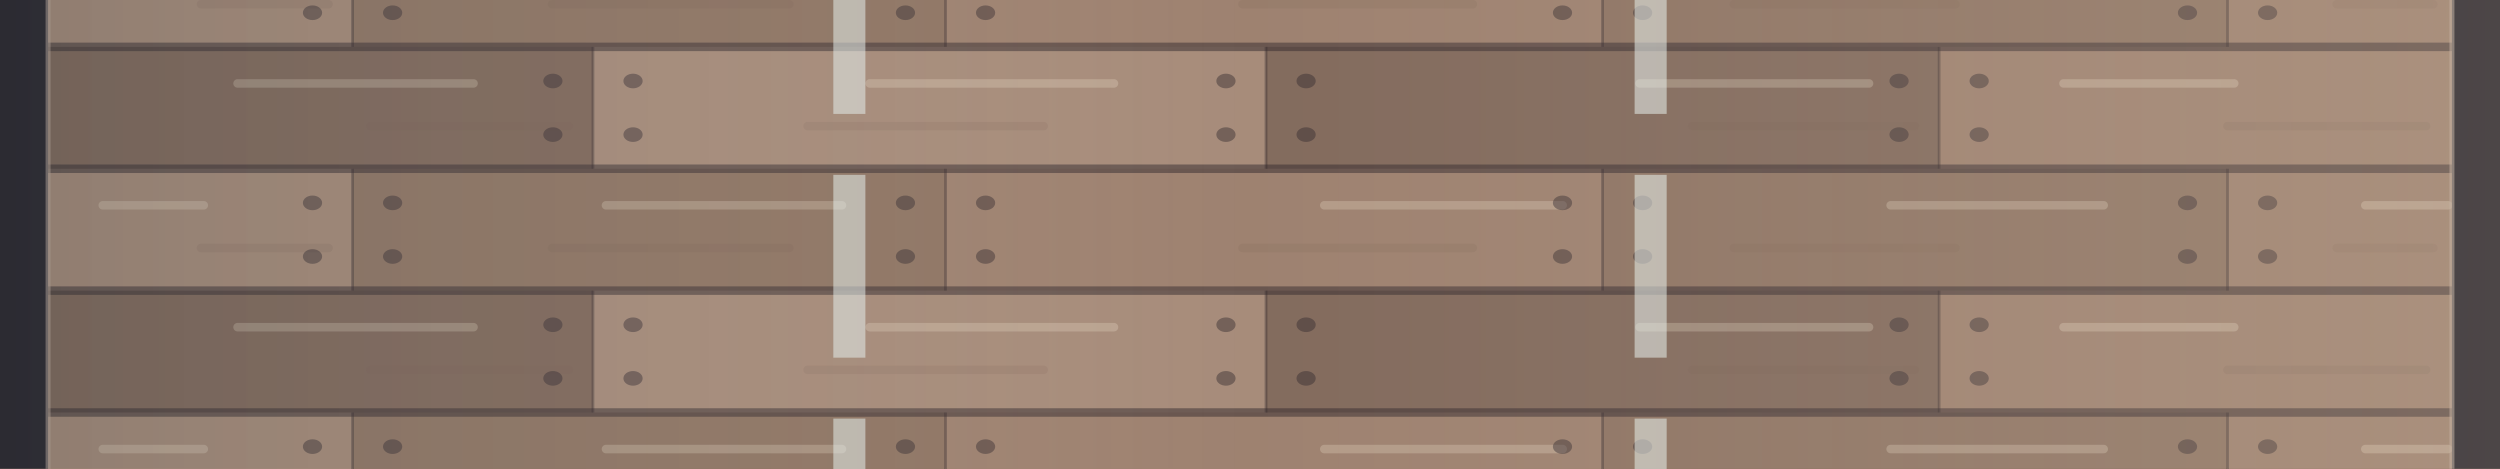
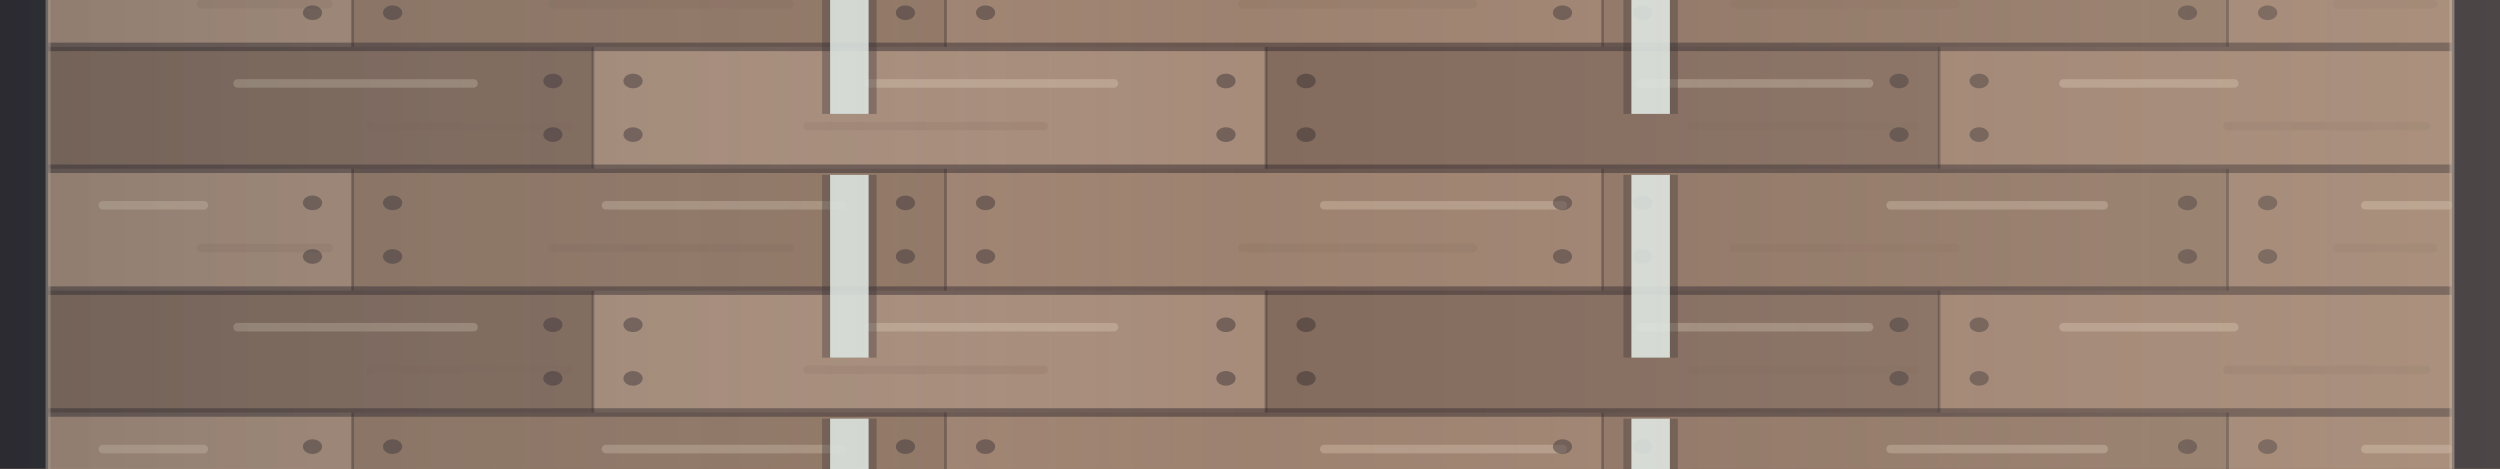
<svg xmlns="http://www.w3.org/2000/svg" width="816" height="153" viewBox="0 0 816 153">
  <rect width="816" height="153" fill="#8E7362" />
  <rect x="0" y="-64.26" width="193.54" height="40.38" fill="#826a5c" />
  <rect x="193.54" y="-64.26" width="219.69" height="40.38" fill="#a78c7a" />
  <rect x="413.23" y="-64.26" width="219.69" height="40.38" fill="#836b5d" />
  <rect x="632.92" y="-64.26" width="183.08" height="40.38" fill="#9d816f" />
  <rect x="0" y="-24.48" width="115.08" height="40.38" fill="#a58a78" />
  <rect x="115.08" y="-24.48" width="193.54" height="40.38" fill="#907664" />
  <rect x="308.62" y="-24.48" width="214.46" height="40.38" fill="#9e8270" />
  <rect x="523.08" y="-24.48" width="204" height="40.38" fill="#8f7564" />
  <rect x="727.08" y="-24.48" width="88.92" height="40.38" fill="#9c806e" />
  <rect x="0" y="15.3" width="193.54" height="40.38" fill="#826a5c" />
  <rect x="193.54" y="15.3" width="219.69" height="40.38" fill="#a78c7a" />
  <rect x="413.23" y="15.3" width="219.69" height="40.38" fill="#836b5d" />
  <rect x="632.92" y="15.3" width="183.08" height="40.38" fill="#9d816f" />
  <rect x="0" y="55.08" width="115.08" height="40.38" fill="#a58a78" />
  <rect x="115.08" y="55.08" width="193.54" height="40.38" fill="#907664" />
  <rect x="308.62" y="55.08" width="214.46" height="40.38" fill="#9e8270" />
  <rect x="523.08" y="55.08" width="204" height="40.38" fill="#8f7564" />
  <rect x="727.08" y="55.08" width="88.92" height="40.38" fill="#9c806e" />
  <rect x="0" y="94.86" width="193.54" height="40.38" fill="#826a5c" />
  <rect x="193.54" y="94.86" width="219.69" height="40.38" fill="#a78c7a" />
  <rect x="413.23" y="94.86" width="219.69" height="40.38" fill="#836b5d" />
  <rect x="632.92" y="94.86" width="183.08" height="40.38" fill="#9d816f" />
  <rect x="0" y="134.64" width="115.08" height="40.38" fill="#a58a78" />
  <rect x="115.08" y="134.64" width="193.54" height="40.38" fill="#907664" />
  <rect x="308.62" y="134.64" width="214.46" height="40.38" fill="#9e8270" />
  <rect x="523.08" y="134.64" width="204" height="40.38" fill="#8f7564" />
  <rect x="727.08" y="134.64" width="88.92" height="40.38" fill="#9c806e" />
  <rect x="0" y="174.42" width="193.54" height="40.38" fill="#826a5c" />
  <rect x="193.54" y="174.42" width="219.69" height="40.38" fill="#a78c7a" />
  <rect x="413.23" y="174.42" width="219.69" height="40.38" fill="#836b5d" />
  <rect x="632.92" y="174.42" width="183.08" height="40.38" fill="#9d816f" />
  <rect x="0" y="214.2" width="115.08" height="40.38" fill="#a58a78" />
  <rect x="115.08" y="214.2" width="193.54" height="40.38" fill="#907664" />
  <rect x="308.62" y="214.2" width="214.46" height="40.38" fill="#9e8270" />
  <rect x="523.08" y="214.2" width="204" height="40.38" fill="#8f7564" />
  <rect x="727.08" y="214.2" width="88.92" height="40.38" fill="#9c806e" />
  <path d="M77.54 -52.33H154.57" stroke="#FFF6DE" stroke-opacity="0.22" stroke-width="2.78" stroke-linecap="round" />
  <path d="M120.87 -38.4H185.69" stroke="#786255" stroke-opacity="0.16" stroke-width="2.78" stroke-linecap="round" />
  <path d="M283.88 -52.33H363.6" stroke="#FFF6DE" stroke-opacity="0.22" stroke-width="2.78" stroke-linecap="round" />
  <path d="M263.6 -38.4H340.66" stroke="#786255" stroke-opacity="0.16" stroke-width="2.78" stroke-linecap="round" />
  <path d="M535.16 -52.33H610.06" stroke="#FFF6DE" stroke-opacity="0.22" stroke-width="2.78" stroke-linecap="round" />
  <path d="M552.25 -38.4H625.08" stroke="#786255" stroke-opacity="0.16" stroke-width="2.78" stroke-linecap="round" />
  <path d="M673.52 -52.33H729.26" stroke="#FFF6DE" stroke-opacity="0.22" stroke-width="2.78" stroke-linecap="round" />
  <path d="M727.03 -38.4H791.9" stroke="#786255" stroke-opacity="0.16" stroke-width="2.78" stroke-linecap="round" />
  <path d="M33.54 -12.55H66.52" stroke="#FFF6DE" stroke-opacity="0.22" stroke-width="2.78" stroke-linecap="round" />
  <path d="M65.6 1.38H107.23" stroke="#786255" stroke-opacity="0.16" stroke-width="2.78" stroke-linecap="round" />
  <path d="M197.79 -12.55H274.82" stroke="#FFF6DE" stroke-opacity="0.22" stroke-width="2.78" stroke-linecap="round" />
  <path d="M180.14 1.38H257.67" stroke="#786255" stroke-opacity="0.16" stroke-width="2.78" stroke-linecap="round" />
  <path d="M432.24 -12.55H510.06" stroke="#FFF6DE" stroke-opacity="0.22" stroke-width="2.78" stroke-linecap="round" />
  <path d="M405.53 1.38H480.75" stroke="#786255" stroke-opacity="0.16" stroke-width="2.78" stroke-linecap="round" />
  <path d="M617.1 -12.55H686.65" stroke="#FFF6DE" stroke-opacity="0.22" stroke-width="2.78" stroke-linecap="round" />
  <path d="M565.91 1.38H638.26" stroke="#786255" stroke-opacity="0.16" stroke-width="2.78" stroke-linecap="round" />
  <path d="M772.03 -12.55H799.11" stroke="#FFF6DE" stroke-opacity="0.22" stroke-width="2.78" stroke-linecap="round" />
  <path d="M762.7 1.38H794.22" stroke="#786255" stroke-opacity="0.16" stroke-width="2.78" stroke-linecap="round" />
  <path d="M77.54 27.23H154.57" stroke="#FFF6DE" stroke-opacity="0.22" stroke-width="2.78" stroke-linecap="round" />
  <path d="M120.87 41.16H185.69" stroke="#786255" stroke-opacity="0.16" stroke-width="2.78" stroke-linecap="round" />
  <path d="M283.88 27.23H363.6" stroke="#FFF6DE" stroke-opacity="0.22" stroke-width="2.78" stroke-linecap="round" />
  <path d="M263.6 41.16H340.66" stroke="#786255" stroke-opacity="0.16" stroke-width="2.78" stroke-linecap="round" />
  <path d="M535.16 27.23H610.06" stroke="#FFF6DE" stroke-opacity="0.22" stroke-width="2.78" stroke-linecap="round" />
  <path d="M552.25 41.16H625.08" stroke="#786255" stroke-opacity="0.16" stroke-width="2.78" stroke-linecap="round" />
  <path d="M673.52 27.23H729.26" stroke="#FFF6DE" stroke-opacity="0.22" stroke-width="2.78" stroke-linecap="round" />
  <path d="M727.03 41.16H791.9" stroke="#786255" stroke-opacity="0.16" stroke-width="2.78" stroke-linecap="round" />
  <path d="M33.54 67.01H66.52" stroke="#FFF6DE" stroke-opacity="0.22" stroke-width="2.78" stroke-linecap="round" />
  <path d="M65.6 80.94H107.23" stroke="#786255" stroke-opacity="0.16" stroke-width="2.78" stroke-linecap="round" />
  <path d="M197.79 67.01H274.82" stroke="#FFF6DE" stroke-opacity="0.22" stroke-width="2.78" stroke-linecap="round" />
  <path d="M180.14 80.94H257.67" stroke="#786255" stroke-opacity="0.16" stroke-width="2.78" stroke-linecap="round" />
  <path d="M432.24 67.01H510.06" stroke="#FFF6DE" stroke-opacity="0.22" stroke-width="2.78" stroke-linecap="round" />
  <path d="M405.53 80.94H480.75" stroke="#786255" stroke-opacity="0.16" stroke-width="2.78" stroke-linecap="round" />
  <path d="M617.1 67.01H686.65" stroke="#FFF6DE" stroke-opacity="0.22" stroke-width="2.78" stroke-linecap="round" />
  <path d="M565.91 80.94H638.26" stroke="#786255" stroke-opacity="0.16" stroke-width="2.78" stroke-linecap="round" />
  <path d="M772.03 67.01H799.11" stroke="#FFF6DE" stroke-opacity="0.22" stroke-width="2.78" stroke-linecap="round" />
  <path d="M762.7 80.94H794.22" stroke="#786255" stroke-opacity="0.16" stroke-width="2.78" stroke-linecap="round" />
  <path d="M77.54 106.79H154.57" stroke="#FFF6DE" stroke-opacity="0.22" stroke-width="2.78" stroke-linecap="round" />
  <path d="M120.87 120.72H185.69" stroke="#786255" stroke-opacity="0.16" stroke-width="2.78" stroke-linecap="round" />
  <path d="M283.88 106.79H363.6" stroke="#FFF6DE" stroke-opacity="0.22" stroke-width="2.78" stroke-linecap="round" />
  <path d="M263.6 120.72H340.66" stroke="#786255" stroke-opacity="0.16" stroke-width="2.78" stroke-linecap="round" />
  <path d="M535.16 106.79H610.06" stroke="#FFF6DE" stroke-opacity="0.22" stroke-width="2.78" stroke-linecap="round" />
  <path d="M552.25 120.72H625.08" stroke="#786255" stroke-opacity="0.16" stroke-width="2.78" stroke-linecap="round" />
  <path d="M673.52 106.79H729.26" stroke="#FFF6DE" stroke-opacity="0.22" stroke-width="2.78" stroke-linecap="round" />
  <path d="M727.03 120.72H791.9" stroke="#786255" stroke-opacity="0.16" stroke-width="2.78" stroke-linecap="round" />
  <path d="M33.54 146.57H66.52" stroke="#FFF6DE" stroke-opacity="0.22" stroke-width="2.78" stroke-linecap="round" />
  <path d="M65.6 160.5H107.23" stroke="#786255" stroke-opacity="0.16" stroke-width="2.78" stroke-linecap="round" />
  <path d="M197.79 146.57H274.82" stroke="#FFF6DE" stroke-opacity="0.22" stroke-width="2.78" stroke-linecap="round" />
  <path d="M180.14 160.5H257.67" stroke="#786255" stroke-opacity="0.16" stroke-width="2.78" stroke-linecap="round" />
  <path d="M432.24 146.57H510.06" stroke="#FFF6DE" stroke-opacity="0.22" stroke-width="2.78" stroke-linecap="round" />
  <path d="M405.53 160.5H480.75" stroke="#786255" stroke-opacity="0.16" stroke-width="2.78" stroke-linecap="round" />
  <path d="M617.1 146.57H686.65" stroke="#FFF6DE" stroke-opacity="0.22" stroke-width="2.78" stroke-linecap="round" />
  <path d="M565.91 160.5H638.26" stroke="#786255" stroke-opacity="0.16" stroke-width="2.78" stroke-linecap="round" />
  <path d="M772.03 146.57H799.11" stroke="#FFF6DE" stroke-opacity="0.22" stroke-width="2.78" stroke-linecap="round" />
  <path d="M762.7 160.5H794.22" stroke="#786255" stroke-opacity="0.16" stroke-width="2.78" stroke-linecap="round" />
  <path d="M77.54 186.35H154.57" stroke="#FFF6DE" stroke-opacity="0.22" stroke-width="2.78" stroke-linecap="round" />
  <path d="M120.87 200.28H185.69" stroke="#786255" stroke-opacity="0.16" stroke-width="2.78" stroke-linecap="round" />
  <path d="M283.88 186.35H363.6" stroke="#FFF6DE" stroke-opacity="0.22" stroke-width="2.78" stroke-linecap="round" />
  <path d="M263.6 200.28H340.66" stroke="#786255" stroke-opacity="0.16" stroke-width="2.78" stroke-linecap="round" />
  <path d="M535.16 186.35H610.06" stroke="#FFF6DE" stroke-opacity="0.22" stroke-width="2.78" stroke-linecap="round" />
  <path d="M552.25 200.28H625.08" stroke="#786255" stroke-opacity="0.16" stroke-width="2.78" stroke-linecap="round" />
  <path d="M673.52 186.35H729.26" stroke="#FFF6DE" stroke-opacity="0.22" stroke-width="2.78" stroke-linecap="round" />
  <path d="M727.03 200.28H791.9" stroke="#786255" stroke-opacity="0.16" stroke-width="2.78" stroke-linecap="round" />
  <path d="M33.54 226.13H66.52" stroke="#FFF6DE" stroke-opacity="0.22" stroke-width="2.78" stroke-linecap="round" />
  <path d="M65.6 240.06H107.23" stroke="#786255" stroke-opacity="0.16" stroke-width="2.78" stroke-linecap="round" />
  <path d="M197.79 226.13H274.82" stroke="#FFF6DE" stroke-opacity="0.22" stroke-width="2.78" stroke-linecap="round" />
  <path d="M180.14 240.06H257.67" stroke="#786255" stroke-opacity="0.16" stroke-width="2.78" stroke-linecap="round" />
  <path d="M432.24 226.13H510.06" stroke="#FFF6DE" stroke-opacity="0.22" stroke-width="2.78" stroke-linecap="round" />
  <path d="M405.53 240.06H480.75" stroke="#786255" stroke-opacity="0.16" stroke-width="2.78" stroke-linecap="round" />
  <path d="M617.1 226.13H686.65" stroke="#FFF6DE" stroke-opacity="0.22" stroke-width="2.78" stroke-linecap="round" />
  <path d="M565.91 240.06H638.26" stroke="#786255" stroke-opacity="0.16" stroke-width="2.78" stroke-linecap="round" />
  <path d="M772.03 226.13H799.11" stroke="#FFF6DE" stroke-opacity="0.22" stroke-width="2.78" stroke-linecap="round" />
  <path d="M762.7 240.06H794.22" stroke="#786255" stroke-opacity="0.16" stroke-width="2.78" stroke-linecap="round" />
  <path d="M193.54 -64.26V-24.48" stroke="#352B2F" stroke-opacity=".38" stroke-width="0.91" />
  <path d="M413.23 -64.26V-24.48" stroke="#352B2F" stroke-opacity=".38" stroke-width="0.91" />
  <path d="M632.92 -64.26V-24.48" stroke="#352B2F" stroke-opacity=".38" stroke-width="0.91" />
  <path d="M0 -64.26H816" stroke="#352B2F" stroke-opacity=".5" stroke-width="2.78" />
  <path d="M115.08 -24.48V15.3" stroke="#352B2F" stroke-opacity=".38" stroke-width="0.91" />
  <path d="M308.62 -24.48V15.3" stroke="#352B2F" stroke-opacity=".38" stroke-width="0.91" />
  <path d="M523.08 -24.48V15.3" stroke="#352B2F" stroke-opacity=".38" stroke-width="0.91" />
  <path d="M727.08 -24.48V15.3" stroke="#352B2F" stroke-opacity=".38" stroke-width="0.91" />
  <path d="M0 -24.48H816" stroke="#352B2F" stroke-opacity=".5" stroke-width="2.78" />
  <path d="M193.54 15.3V55.08" stroke="#352B2F" stroke-opacity=".38" stroke-width="0.91" />
  <path d="M413.23 15.3V55.08" stroke="#352B2F" stroke-opacity=".38" stroke-width="0.91" />
  <path d="M632.92 15.3V55.08" stroke="#352B2F" stroke-opacity=".38" stroke-width="0.91" />
  <path d="M0 15.3H816" stroke="#352B2F" stroke-opacity=".5" stroke-width="2.78" />
  <path d="M115.08 55.08V94.86" stroke="#352B2F" stroke-opacity=".38" stroke-width="0.91" />
  <path d="M308.62 55.08V94.86" stroke="#352B2F" stroke-opacity=".38" stroke-width="0.91" />
  <path d="M523.08 55.08V94.86" stroke="#352B2F" stroke-opacity=".38" stroke-width="0.91" />
  <path d="M727.08 55.08V94.86" stroke="#352B2F" stroke-opacity=".38" stroke-width="0.91" />
  <path d="M0 55.08H816" stroke="#352B2F" stroke-opacity=".5" stroke-width="2.78" />
  <path d="M193.54 94.86V134.64" stroke="#352B2F" stroke-opacity=".38" stroke-width="0.91" />
  <path d="M413.23 94.86V134.64" stroke="#352B2F" stroke-opacity=".38" stroke-width="0.91" />
  <path d="M632.92 94.86V134.64" stroke="#352B2F" stroke-opacity=".38" stroke-width="0.91" />
  <path d="M0 94.86H816" stroke="#352B2F" stroke-opacity=".5" stroke-width="2.78" />
  <path d="M115.08 134.64V174.42" stroke="#352B2F" stroke-opacity=".38" stroke-width="0.91" />
  <path d="M308.62 134.64V174.42" stroke="#352B2F" stroke-opacity=".38" stroke-width="0.91" />
  <path d="M523.08 134.64V174.42" stroke="#352B2F" stroke-opacity=".38" stroke-width="0.91" />
  <path d="M727.08 134.64V174.42" stroke="#352B2F" stroke-opacity=".38" stroke-width="0.91" />
  <path d="M0 134.64H816" stroke="#352B2F" stroke-opacity=".5" stroke-width="2.78" />
  <path d="M193.54 174.42V214.2" stroke="#352B2F" stroke-opacity=".38" stroke-width="0.91" />
  <path d="M413.23 174.42V214.2" stroke="#352B2F" stroke-opacity=".38" stroke-width="0.91" />
  <path d="M632.92 174.42V214.2" stroke="#352B2F" stroke-opacity=".38" stroke-width="0.91" />
  <path d="M0 174.42H816" stroke="#352B2F" stroke-opacity=".5" stroke-width="2.78" />
  <path d="M115.08 214.2V253.98" stroke="#352B2F" stroke-opacity=".38" stroke-width="0.91" />
  <path d="M308.62 214.2V253.98" stroke="#352B2F" stroke-opacity=".38" stroke-width="0.91" />
  <path d="M523.08 214.2V253.98" stroke="#352B2F" stroke-opacity=".38" stroke-width="0.91" />
  <path d="M727.08 214.2V253.98" stroke="#352B2F" stroke-opacity=".38" stroke-width="0.91" />
  <path d="M0 214.2H816" stroke="#352B2F" stroke-opacity=".5" stroke-width="2.78" />
  <ellipse cx="180.46" cy="-53.12" rx="3.14" ry="2.39" fill="#352B2F" fill-opacity=".45" />
  <ellipse cx="180.46" cy="-35.62" rx="3.14" ry="2.39" fill="#352B2F" fill-opacity=".45" />
  <ellipse cx="206.62" cy="-53.12" rx="3.14" ry="2.39" fill="#352B2F" fill-opacity=".45" />
  <ellipse cx="206.62" cy="-35.62" rx="3.14" ry="2.39" fill="#352B2F" fill-opacity=".45" />
  <ellipse cx="400.15" cy="-53.12" rx="3.14" ry="2.39" fill="#352B2F" fill-opacity=".45" />
  <ellipse cx="400.15" cy="-35.62" rx="3.14" ry="2.39" fill="#352B2F" fill-opacity=".45" />
  <ellipse cx="426.31" cy="-53.12" rx="3.14" ry="2.39" fill="#352B2F" fill-opacity=".45" />
  <ellipse cx="426.31" cy="-35.62" rx="3.14" ry="2.39" fill="#352B2F" fill-opacity=".45" />
  <ellipse cx="619.85" cy="-53.12" rx="3.14" ry="2.39" fill="#352B2F" fill-opacity=".45" />
  <ellipse cx="619.85" cy="-35.62" rx="3.14" ry="2.39" fill="#352B2F" fill-opacity=".45" />
  <ellipse cx="646" cy="-53.12" rx="3.14" ry="2.39" fill="#352B2F" fill-opacity=".45" />
  <ellipse cx="646" cy="-35.62" rx="3.14" ry="2.39" fill="#352B2F" fill-opacity=".45" />
  <ellipse cx="102" cy="-13.34" rx="3.14" ry="2.39" fill="#352B2F" fill-opacity=".45" />
  <ellipse cx="102" cy="4.16" rx="3.14" ry="2.39" fill="#352B2F" fill-opacity=".45" />
  <ellipse cx="128.15" cy="-13.34" rx="3.14" ry="2.39" fill="#352B2F" fill-opacity=".45" />
  <ellipse cx="128.15" cy="4.16" rx="3.14" ry="2.39" fill="#352B2F" fill-opacity=".45" />
  <ellipse cx="295.54" cy="-13.34" rx="3.14" ry="2.39" fill="#352B2F" fill-opacity=".45" />
  <ellipse cx="295.54" cy="4.16" rx="3.14" ry="2.39" fill="#352B2F" fill-opacity=".45" />
  <ellipse cx="321.69" cy="-13.34" rx="3.14" ry="2.39" fill="#352B2F" fill-opacity=".45" />
  <ellipse cx="321.69" cy="4.16" rx="3.14" ry="2.39" fill="#352B2F" fill-opacity=".45" />
  <ellipse cx="510" cy="-13.34" rx="3.14" ry="2.39" fill="#352B2F" fill-opacity=".45" />
  <ellipse cx="510" cy="4.16" rx="3.14" ry="2.39" fill="#352B2F" fill-opacity=".45" />
  <ellipse cx="536.15" cy="-13.34" rx="3.14" ry="2.39" fill="#352B2F" fill-opacity=".45" />
  <ellipse cx="536.15" cy="4.16" rx="3.14" ry="2.39" fill="#352B2F" fill-opacity=".45" />
  <ellipse cx="714" cy="-13.34" rx="3.14" ry="2.39" fill="#352B2F" fill-opacity=".45" />
  <ellipse cx="714" cy="4.16" rx="3.14" ry="2.39" fill="#352B2F" fill-opacity=".45" />
  <ellipse cx="740.15" cy="-13.34" rx="3.14" ry="2.39" fill="#352B2F" fill-opacity=".45" />
  <ellipse cx="740.15" cy="4.16" rx="3.14" ry="2.39" fill="#352B2F" fill-opacity=".45" />
  <ellipse cx="180.46" cy="26.44" rx="3.14" ry="2.39" fill="#352B2F" fill-opacity=".45" />
  <ellipse cx="180.46" cy="43.94" rx="3.14" ry="2.39" fill="#352B2F" fill-opacity=".45" />
  <ellipse cx="206.62" cy="26.44" rx="3.14" ry="2.39" fill="#352B2F" fill-opacity=".45" />
  <ellipse cx="206.62" cy="43.94" rx="3.14" ry="2.39" fill="#352B2F" fill-opacity=".45" />
  <ellipse cx="400.15" cy="26.44" rx="3.14" ry="2.39" fill="#352B2F" fill-opacity=".45" />
  <ellipse cx="400.15" cy="43.94" rx="3.14" ry="2.39" fill="#352B2F" fill-opacity=".45" />
  <ellipse cx="426.31" cy="26.44" rx="3.14" ry="2.39" fill="#352B2F" fill-opacity=".45" />
  <ellipse cx="426.31" cy="43.94" rx="3.14" ry="2.39" fill="#352B2F" fill-opacity=".45" />
  <ellipse cx="619.85" cy="26.44" rx="3.14" ry="2.39" fill="#352B2F" fill-opacity=".45" />
  <ellipse cx="619.85" cy="43.94" rx="3.14" ry="2.39" fill="#352B2F" fill-opacity=".45" />
  <ellipse cx="646" cy="26.44" rx="3.14" ry="2.39" fill="#352B2F" fill-opacity=".45" />
  <ellipse cx="646" cy="43.94" rx="3.14" ry="2.39" fill="#352B2F" fill-opacity=".45" />
  <ellipse cx="102" cy="66.22" rx="3.14" ry="2.39" fill="#352B2F" fill-opacity=".45" />
  <ellipse cx="102" cy="83.72" rx="3.14" ry="2.39" fill="#352B2F" fill-opacity=".45" />
  <ellipse cx="128.15" cy="66.22" rx="3.14" ry="2.39" fill="#352B2F" fill-opacity=".45" />
  <ellipse cx="128.15" cy="83.72" rx="3.14" ry="2.39" fill="#352B2F" fill-opacity=".45" />
  <ellipse cx="295.54" cy="66.22" rx="3.14" ry="2.39" fill="#352B2F" fill-opacity=".45" />
  <ellipse cx="295.54" cy="83.72" rx="3.14" ry="2.39" fill="#352B2F" fill-opacity=".45" />
  <ellipse cx="321.69" cy="66.22" rx="3.14" ry="2.39" fill="#352B2F" fill-opacity=".45" />
  <ellipse cx="321.69" cy="83.72" rx="3.14" ry="2.39" fill="#352B2F" fill-opacity=".45" />
  <ellipse cx="510" cy="66.22" rx="3.14" ry="2.39" fill="#352B2F" fill-opacity=".45" />
  <ellipse cx="510" cy="83.72" rx="3.14" ry="2.39" fill="#352B2F" fill-opacity=".45" />
  <ellipse cx="536.15" cy="66.22" rx="3.14" ry="2.39" fill="#352B2F" fill-opacity=".45" />
  <ellipse cx="536.15" cy="83.72" rx="3.14" ry="2.39" fill="#352B2F" fill-opacity=".45" />
  <ellipse cx="714" cy="66.22" rx="3.14" ry="2.39" fill="#352B2F" fill-opacity=".45" />
  <ellipse cx="714" cy="83.72" rx="3.14" ry="2.39" fill="#352B2F" fill-opacity=".45" />
  <ellipse cx="740.15" cy="66.22" rx="3.14" ry="2.39" fill="#352B2F" fill-opacity=".45" />
  <ellipse cx="740.15" cy="83.72" rx="3.14" ry="2.39" fill="#352B2F" fill-opacity=".45" />
  <ellipse cx="180.46" cy="106" rx="3.14" ry="2.39" fill="#352B2F" fill-opacity=".45" />
  <ellipse cx="180.46" cy="123.5" rx="3.14" ry="2.39" fill="#352B2F" fill-opacity=".45" />
  <ellipse cx="206.62" cy="106" rx="3.14" ry="2.39" fill="#352B2F" fill-opacity=".45" />
  <ellipse cx="206.62" cy="123.5" rx="3.14" ry="2.39" fill="#352B2F" fill-opacity=".45" />
  <ellipse cx="400.15" cy="106" rx="3.14" ry="2.39" fill="#352B2F" fill-opacity=".45" />
  <ellipse cx="400.15" cy="123.5" rx="3.14" ry="2.39" fill="#352B2F" fill-opacity=".45" />
  <ellipse cx="426.31" cy="106" rx="3.14" ry="2.39" fill="#352B2F" fill-opacity=".45" />
  <ellipse cx="426.31" cy="123.5" rx="3.14" ry="2.39" fill="#352B2F" fill-opacity=".45" />
  <ellipse cx="619.85" cy="106" rx="3.14" ry="2.39" fill="#352B2F" fill-opacity=".45" />
  <ellipse cx="619.85" cy="123.5" rx="3.14" ry="2.39" fill="#352B2F" fill-opacity=".45" />
  <ellipse cx="646" cy="106" rx="3.14" ry="2.39" fill="#352B2F" fill-opacity=".45" />
  <ellipse cx="646" cy="123.5" rx="3.14" ry="2.39" fill="#352B2F" fill-opacity=".45" />
  <ellipse cx="102" cy="145.78" rx="3.14" ry="2.39" fill="#352B2F" fill-opacity=".45" />
  <ellipse cx="102" cy="163.28" rx="3.14" ry="2.39" fill="#352B2F" fill-opacity=".45" />
  <ellipse cx="128.15" cy="145.78" rx="3.14" ry="2.39" fill="#352B2F" fill-opacity=".45" />
  <ellipse cx="128.15" cy="163.28" rx="3.14" ry="2.39" fill="#352B2F" fill-opacity=".45" />
  <ellipse cx="295.54" cy="145.78" rx="3.14" ry="2.39" fill="#352B2F" fill-opacity=".45" />
  <ellipse cx="295.54" cy="163.28" rx="3.14" ry="2.39" fill="#352B2F" fill-opacity=".45" />
  <ellipse cx="321.69" cy="145.78" rx="3.14" ry="2.39" fill="#352B2F" fill-opacity=".45" />
  <ellipse cx="321.69" cy="163.28" rx="3.14" ry="2.39" fill="#352B2F" fill-opacity=".45" />
  <ellipse cx="510" cy="145.78" rx="3.14" ry="2.39" fill="#352B2F" fill-opacity=".45" />
  <ellipse cx="510" cy="163.28" rx="3.14" ry="2.39" fill="#352B2F" fill-opacity=".45" />
  <ellipse cx="536.15" cy="145.78" rx="3.14" ry="2.39" fill="#352B2F" fill-opacity=".45" />
  <ellipse cx="536.15" cy="163.28" rx="3.14" ry="2.39" fill="#352B2F" fill-opacity=".45" />
  <ellipse cx="714" cy="145.78" rx="3.14" ry="2.39" fill="#352B2F" fill-opacity=".45" />
  <ellipse cx="714" cy="163.28" rx="3.14" ry="2.39" fill="#352B2F" fill-opacity=".45" />
  <ellipse cx="740.15" cy="145.78" rx="3.14" ry="2.39" fill="#352B2F" fill-opacity=".45" />
  <ellipse cx="740.15" cy="163.28" rx="3.14" ry="2.39" fill="#352B2F" fill-opacity=".45" />
  <ellipse cx="180.46" cy="185.56" rx="3.14" ry="2.39" fill="#352B2F" fill-opacity=".45" />
  <ellipse cx="180.46" cy="203.06" rx="3.14" ry="2.39" fill="#352B2F" fill-opacity=".45" />
  <ellipse cx="206.62" cy="185.56" rx="3.14" ry="2.39" fill="#352B2F" fill-opacity=".45" />
  <ellipse cx="206.62" cy="203.06" rx="3.14" ry="2.39" fill="#352B2F" fill-opacity=".45" />
  <ellipse cx="400.15" cy="185.56" rx="3.14" ry="2.39" fill="#352B2F" fill-opacity=".45" />
  <ellipse cx="400.15" cy="203.06" rx="3.14" ry="2.39" fill="#352B2F" fill-opacity=".45" />
  <ellipse cx="426.31" cy="185.56" rx="3.14" ry="2.39" fill="#352B2F" fill-opacity=".45" />
  <ellipse cx="426.31" cy="203.06" rx="3.14" ry="2.39" fill="#352B2F" fill-opacity=".45" />
  <ellipse cx="619.85" cy="185.56" rx="3.14" ry="2.39" fill="#352B2F" fill-opacity=".45" />
  <ellipse cx="619.85" cy="203.06" rx="3.14" ry="2.39" fill="#352B2F" fill-opacity=".45" />
  <ellipse cx="646" cy="185.56" rx="3.14" ry="2.39" fill="#352B2F" fill-opacity=".45" />
  <ellipse cx="646" cy="203.06" rx="3.14" ry="2.39" fill="#352B2F" fill-opacity=".45" />
  <ellipse cx="102" cy="225.34" rx="3.14" ry="2.39" fill="#352B2F" fill-opacity=".45" />
  <ellipse cx="102" cy="242.84" rx="3.14" ry="2.39" fill="#352B2F" fill-opacity=".45" />
  <ellipse cx="128.15" cy="225.34" rx="3.14" ry="2.39" fill="#352B2F" fill-opacity=".45" />
  <ellipse cx="128.15" cy="242.84" rx="3.14" ry="2.39" fill="#352B2F" fill-opacity=".45" />
  <ellipse cx="295.54" cy="225.34" rx="3.14" ry="2.39" fill="#352B2F" fill-opacity=".45" />
  <ellipse cx="295.54" cy="242.84" rx="3.14" ry="2.39" fill="#352B2F" fill-opacity=".45" />
  <ellipse cx="321.69" cy="225.34" rx="3.14" ry="2.39" fill="#352B2F" fill-opacity=".45" />
  <ellipse cx="321.69" cy="242.84" rx="3.14" ry="2.39" fill="#352B2F" fill-opacity=".45" />
  <ellipse cx="510" cy="225.34" rx="3.14" ry="2.39" fill="#352B2F" fill-opacity=".45" />
  <ellipse cx="510" cy="242.84" rx="3.14" ry="2.39" fill="#352B2F" fill-opacity=".45" />
  <ellipse cx="536.15" cy="225.34" rx="3.14" ry="2.39" fill="#352B2F" fill-opacity=".45" />
  <ellipse cx="536.15" cy="242.84" rx="3.14" ry="2.39" fill="#352B2F" fill-opacity=".45" />
  <ellipse cx="714" cy="225.34" rx="3.14" ry="2.39" fill="#352B2F" fill-opacity=".45" />
  <ellipse cx="714" cy="242.84" rx="3.14" ry="2.39" fill="#352B2F" fill-opacity=".45" />
  <ellipse cx="740.15" cy="225.34" rx="3.14" ry="2.39" fill="#352B2F" fill-opacity=".45" />
  <ellipse cx="740.15" cy="242.84" rx="3.14" ry="2.39" fill="#352B2F" fill-opacity=".45" />
-   <rect x="272" y="-22.49" width="10.46" height="59.67" fill="#E6EFEA" fill-opacity=".55" />
-   <rect x="533.54" y="-22.49" width="10.46" height="59.67" fill="#E6EFEA" fill-opacity=".55" />
-   <rect x="272" y="57.07" width="10.46" height="59.67" fill="#E6EFEA" fill-opacity=".55" />
-   <rect x="533.54" y="57.07" width="10.46" height="59.67" fill="#E6EFEA" fill-opacity=".55" />
-   <rect x="272" y="136.63" width="10.46" height="59.67" fill="#E6EFEA" fill-opacity=".55" />
-   <rect x="533.54" y="136.63" width="10.46" height="59.67" fill="#E6EFEA" fill-opacity=".55" />
-   <rect x="272" y="216.19" width="10.46" height="59.67" fill="#E6EFEA" fill-opacity=".55" />
-   <rect x="533.54" y="216.19" width="10.46" height="59.67" fill="#E6EFEA" fill-opacity=".55" />
+   <rect x="268.34" y="-22.49" width="17.78" height="59.67" fill="#352B2F" fill-opacity=".35" />
+   <rect x="270.95" y="-22.49" width="12.56" height="59.67" fill="#E6EFEA" fill-opacity=".85" />
+   <rect x="529.88" y="-22.49" width="17.78" height="59.67" fill="#352B2F" fill-opacity=".35" />
+   <rect x="532.49" y="-22.49" width="12.56" height="59.67" fill="#E6EFEA" fill-opacity=".85" />
+   <rect x="268.34" y="57.07" width="17.78" height="59.67" fill="#352B2F" fill-opacity=".35" />
+   <rect x="270.95" y="57.07" width="12.56" height="59.67" fill="#E6EFEA" fill-opacity=".85" />
+   <rect x="529.88" y="57.07" width="17.78" height="59.67" fill="#352B2F" fill-opacity=".35" />
+   <rect x="532.49" y="57.07" width="12.56" height="59.67" fill="#E6EFEA" fill-opacity=".85" />
+   <rect x="268.34" y="136.63" width="17.78" height="59.67" fill="#352B2F" fill-opacity=".35" />
+   <rect x="270.95" y="136.63" width="12.56" height="59.67" fill="#E6EFEA" fill-opacity=".85" />
+   <rect x="529.88" y="136.63" width="17.78" height="59.67" fill="#352B2F" fill-opacity=".35" />
+   <rect x="532.49" y="136.63" width="12.56" height="59.67" fill="#E6EFEA" fill-opacity=".85" />
+   <rect x="268.34" y="216.19" width="17.78" height="59.67" fill="#352B2F" fill-opacity=".35" />
+   <rect x="270.95" y="216.19" width="12.56" height="59.67" fill="#E6EFEA" fill-opacity=".85" />
+   <rect x="529.88" y="216.19" width="17.78" height="59.67" fill="#352B2F" fill-opacity=".35" />
+   <rect x="532.49" y="216.19" width="12.56" height="59.67" fill="#E6EFEA" fill-opacity=".85" />
  <rect x="0" y="0" width="15.69" height="153" fill="#2F2A30" />
  <rect x="800.31" y="0" width="15.69" height="153" fill="#2F2A30" />
  <path d="M15.69 0V153M800.31 0V153" stroke="#bba89b" stroke-opacity=".55" stroke-width="1.63" />
  <defs>
    <linearGradient id="l" x1="0" x2="1" y1="0" y2="0">
      <stop offset="0" stop-color="#16303F" stop-opacity="0.16" />
      <stop offset=".5" stop-color="#FFFFFF" stop-opacity="0" />
      <stop offset="1" stop-color="#FFF4D8" stop-opacity="0.14" />
    </linearGradient>
  </defs>
  <rect width="816" height="153" fill="url(#l)" />
</svg>
